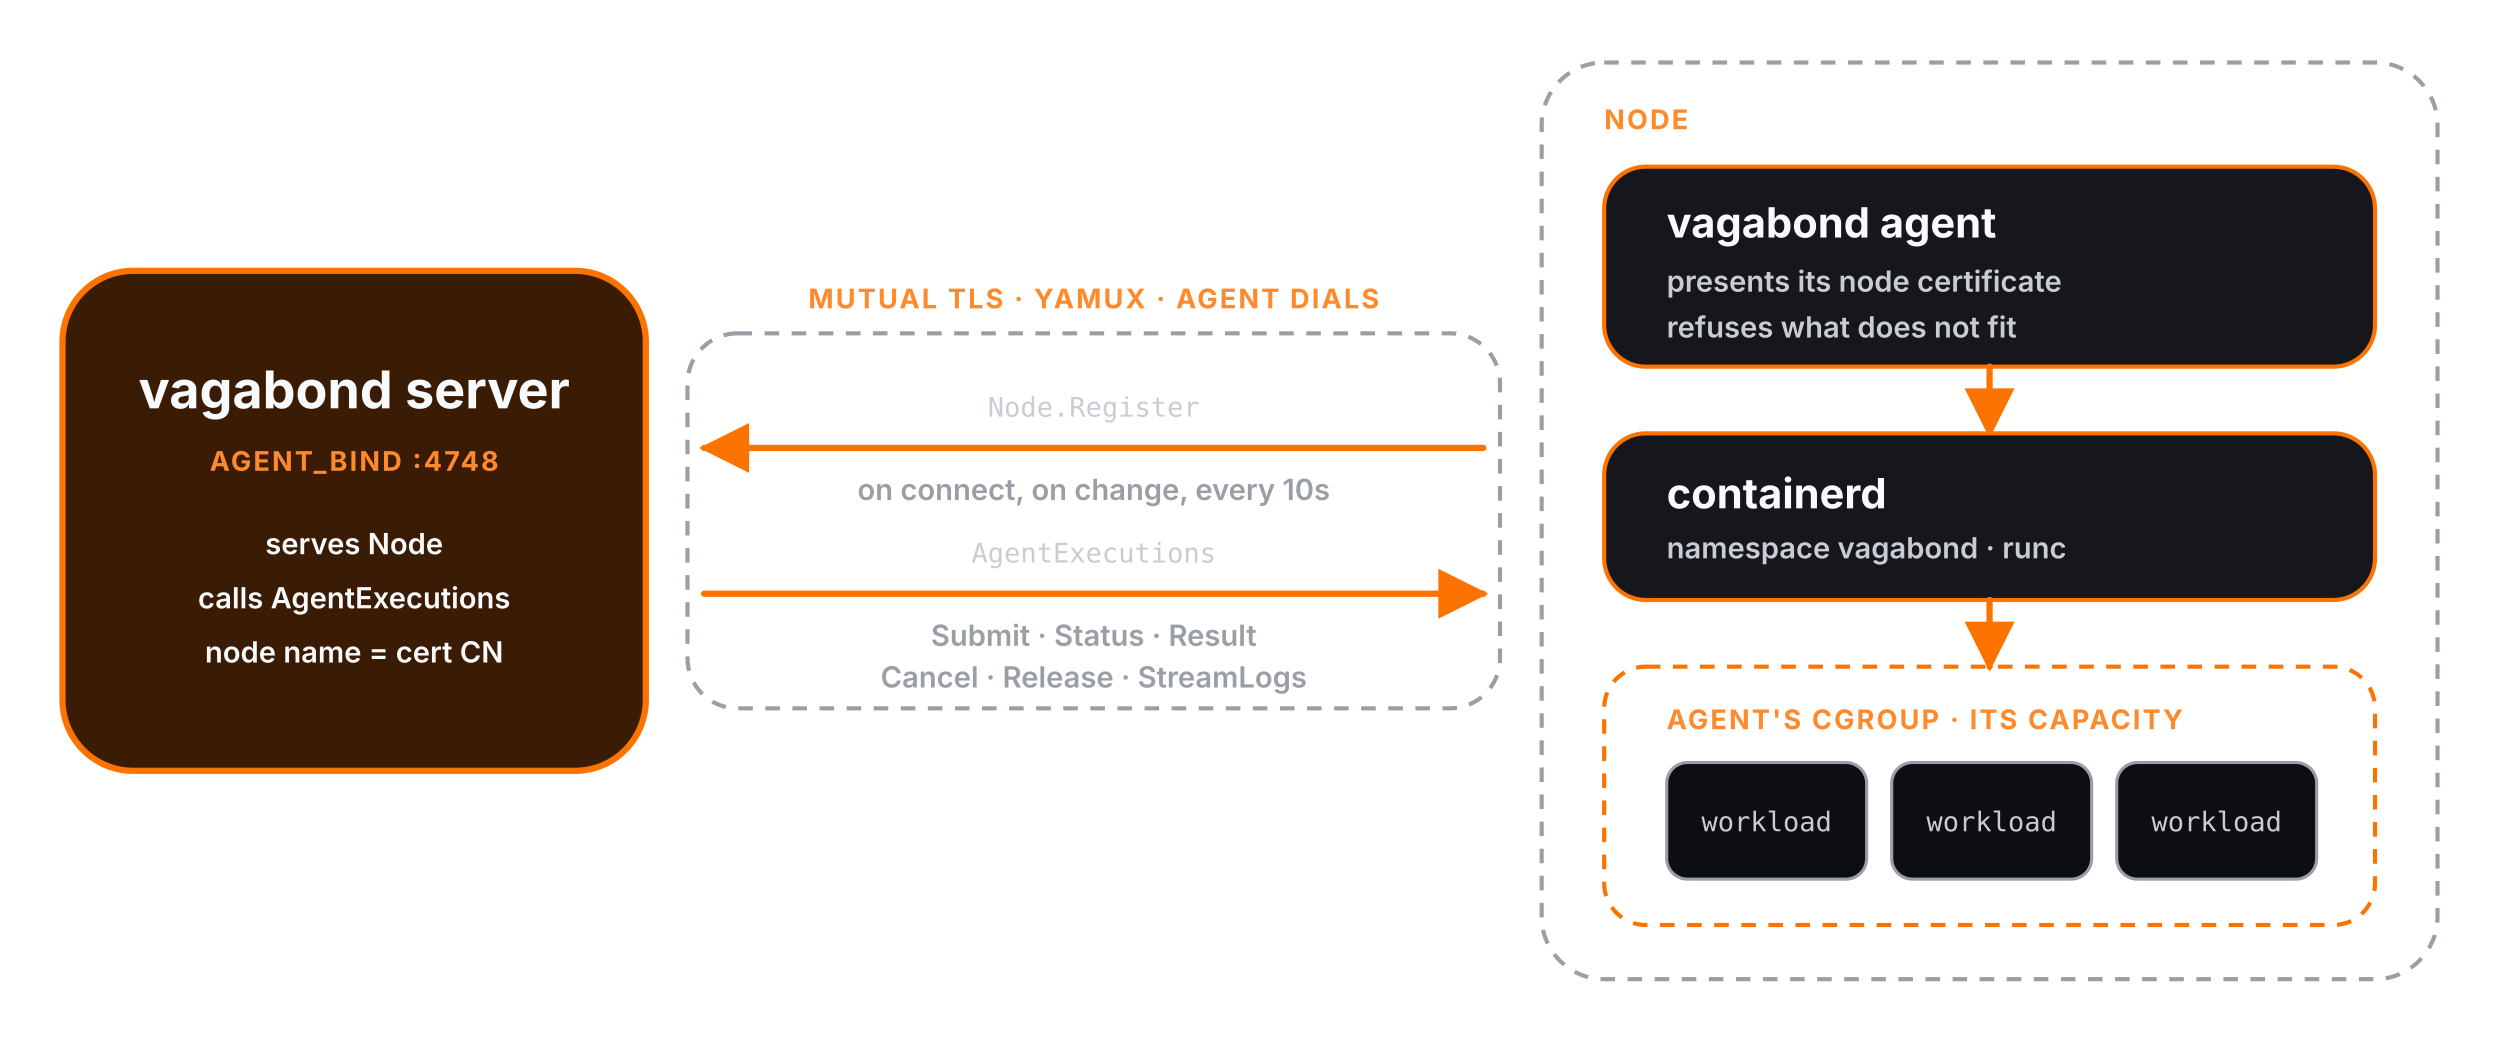
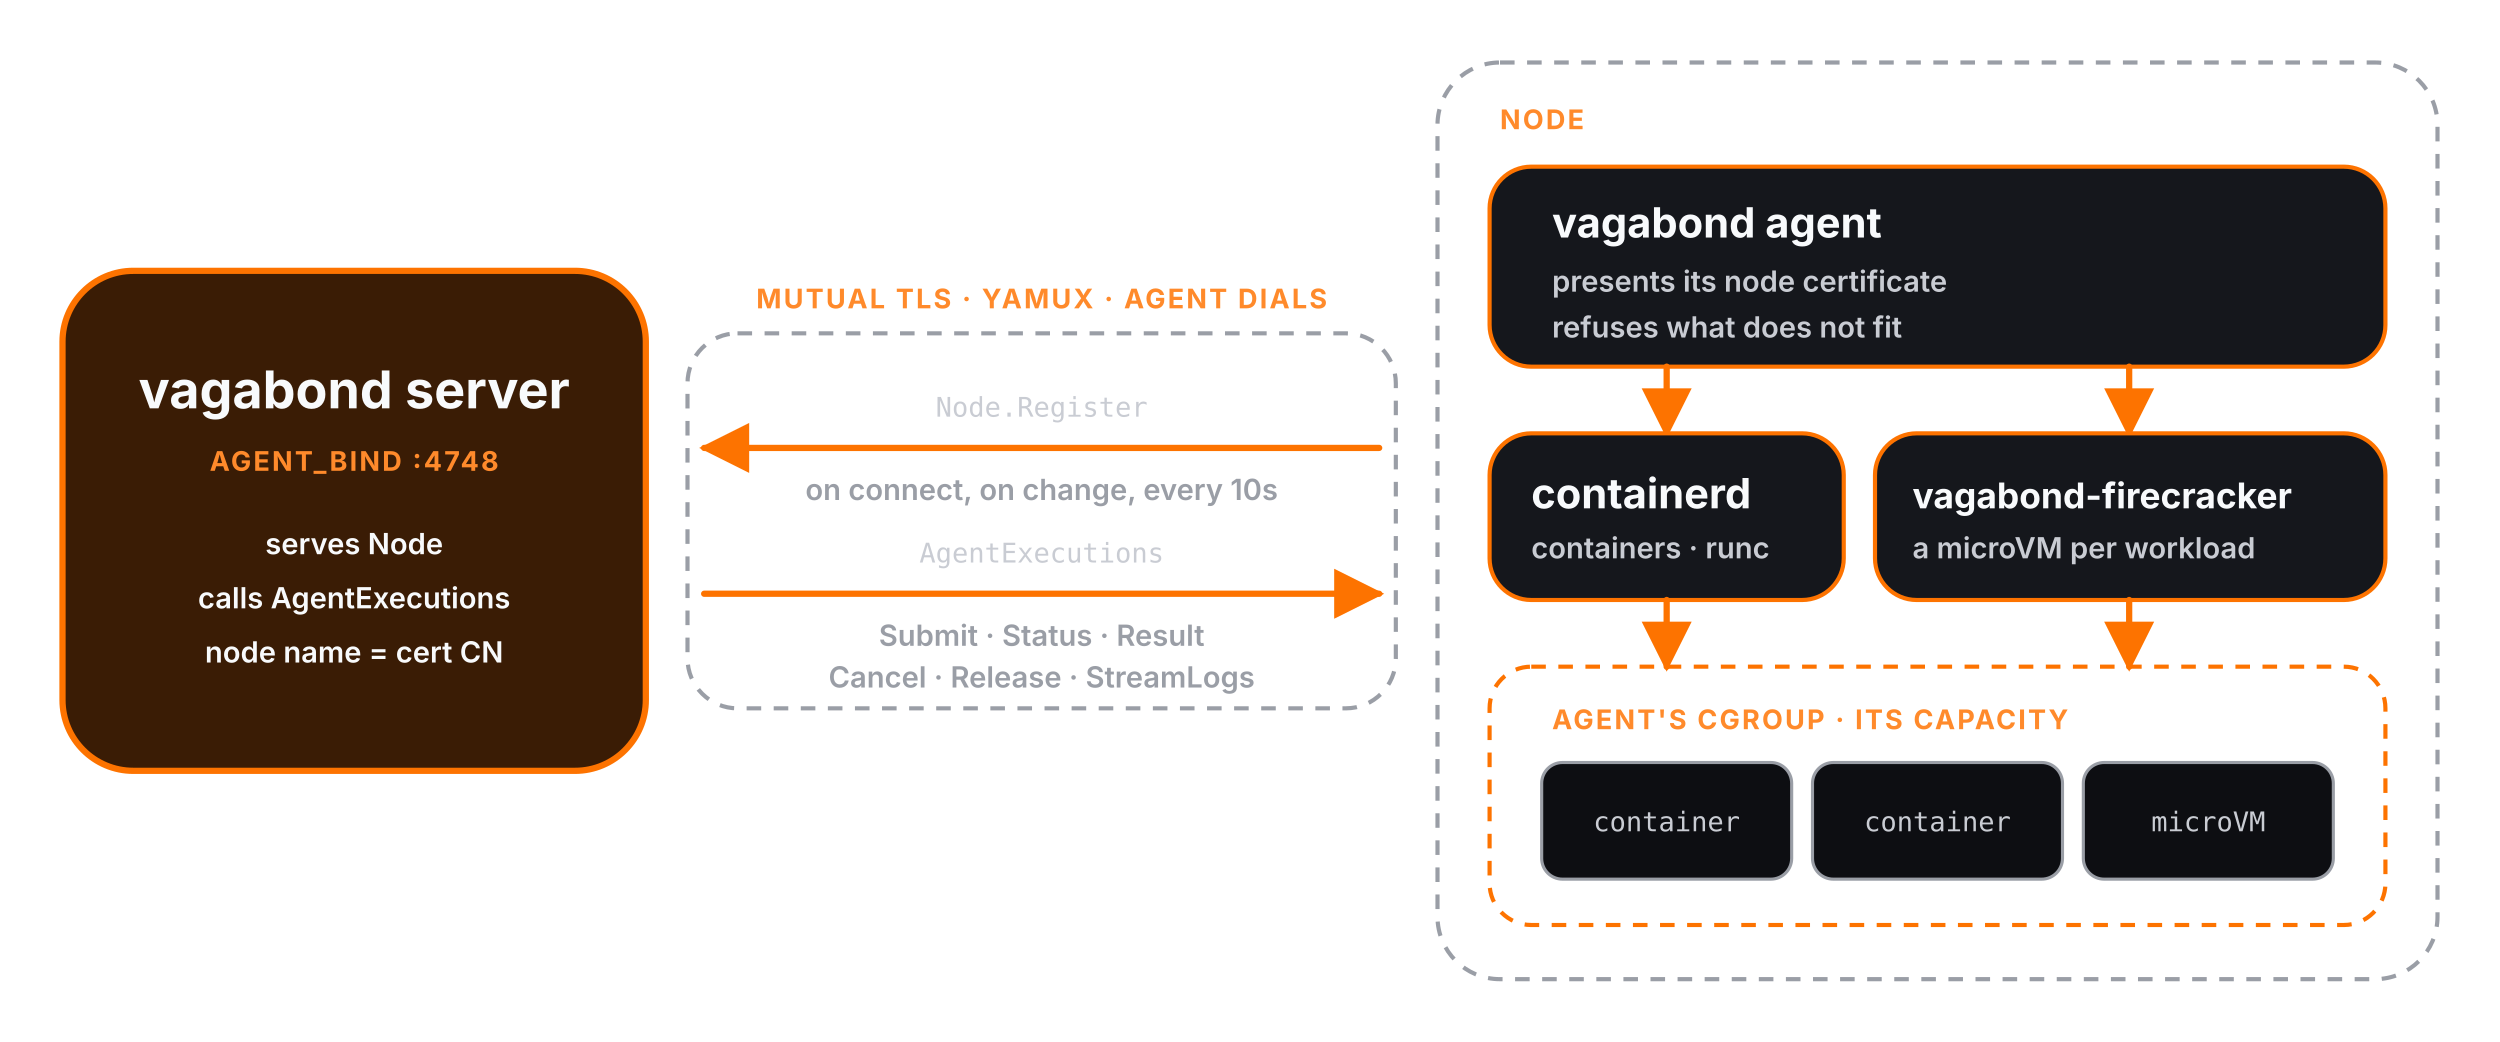
<svg xmlns="http://www.w3.org/2000/svg" viewBox="0 0 1200 500" role="img" aria-labelledby="title desc">
  <defs>
    <style>
      .t{font-family:Inter,ui-sans-serif,system-ui,-apple-system,"Segoe UI",sans-serif}.label{font-size:20px;font-weight:700;fill:#f8fafc}.small{font-size:14px;font-weight:600;fill:#c9ccd3}.mono{font-family:ui-monospace,"SF Mono",Menlo,Consolas,monospace;font-size:13px;fill:#c9ccd3}.micro{font-size:13px;font-weight:700;fill:#ff8a2b;letter-spacing:.08em}.line{fill:none;stroke:#fd7300;stroke-width:3;stroke-linecap:round;stroke-linejoin:round}.card{fill:#15171c;stroke:#fd7300;stroke-width:2}.core{fill:#3a1c05;stroke:#fd7300;stroke-width:3}.frame{fill:none;stroke:#9a9ea6;stroke-width:2;stroke-dasharray:7 6}.box{fill:#0d0e12;stroke:#9a9ea6;stroke-width:1.5}
    </style>
    <marker id="arrow" viewBox="0 0 10 10" refX="9" refY="5" markerWidth="8" markerHeight="8" orient="auto">
      <path d="M0 0l10 5-10 5z" fill="#fd7300" />
    </marker>
  </defs>
  <g class="t">
    <rect x="30" y="130" width="280" height="240" rx="34" class="core" />
    <text x="170" y="196" text-anchor="middle" class="label" style="font-size:25px">vagabond server</text>
    <text x="170" y="226" text-anchor="middle" class="micro">AGENT_BIND :4748</text>
    <g class="small" text-anchor="middle" style="fill:#f8fafc">
      <text x="170" y="266">serves Node</text>
      <text x="170" y="292">calls AgentExecutions</text>
      <text x="170" y="318">node name = cert CN</text>
    </g>
-     <rect x="330" y="160" width="390" height="180" rx="24" class="frame" />
-     <text x="525" y="148" text-anchor="middle" class="micro">MUTUAL TLS · YAMUX · AGENT DIALS</text>
-     <path class="line" marker-end="url(#arrow)" d="M712 215H338" />
-     <text x="525" y="200" text-anchor="middle" class="mono">Node.Register</text>
-     <text x="525" y="240" text-anchor="middle" class="small" style="fill:#9a9ea6">on connect, on change, every 10s</text>
-     <path class="line" marker-end="url(#arrow)" d="M338 285H712" />
-     <text x="525" y="270" text-anchor="middle" class="mono">AgentExecutions</text>
-     <text x="525" y="310" text-anchor="middle" class="small" style="fill:#9a9ea6">Submit · Status · Result</text>
-     <text x="525" y="330" text-anchor="middle" class="small" style="fill:#9a9ea6">Cancel · Release · StreamLogs</text>
-     <rect x="740" y="30" width="430" height="440" rx="30" class="frame" />
-     <text x="770" y="62" class="micro">NODE</text>
-     <rect x="770" y="80" width="370" height="96" rx="20" class="card" />
-     <text x="800" y="114" class="label">vagabond agent</text>
-     <text x="800" y="140" class="small">presents its node certificate</text>
-     <text x="800" y="162" class="small">refuses what does not fit</text>
-     <path class="line" marker-end="url(#arrow)" d="M955 176V208" />
-     <rect x="770" y="208" width="370" height="80" rx="20" class="card" />
-     <text x="800" y="244" class="label">containerd</text>
-     <text x="800" y="268" class="small">namespace vagabond · runc</text>
-     <path class="line" marker-end="url(#arrow)" d="M955 288V320" />
-     <rect x="770" y="320" width="370" height="124" rx="20" class="frame" style="stroke:#fd7300" />
-     <text x="800" y="350" class="micro">AGENT'S CGROUP · ITS CAPACITY</text>
-     <rect x="800" y="366" width="96" height="56" rx="10" class="box" />
-     <rect x="908" y="366" width="96" height="56" rx="10" class="box" />
-     <rect x="1016" y="366" width="96" height="56" rx="10" class="box" />
+     <rect x="330" y="160" width="340" height="180" rx="24" class="frame" />
+     <text x="500" y="148" text-anchor="middle" class="micro">MUTUAL TLS · YAMUX · AGENT DIALS</text>
+     <path class="line" marker-end="url(#arrow)" d="M662 215H338" />
+     <text x="500" y="200" text-anchor="middle" class="mono">Node.Register</text>
+     <text x="500" y="240" text-anchor="middle" class="small" style="fill:#9a9ea6">on connect, on change, every 10s</text>
+     <path class="line" marker-end="url(#arrow)" d="M338 285H662" />
+     <text x="500" y="270" text-anchor="middle" class="mono">AgentExecutions</text>
+     <text x="500" y="310" text-anchor="middle" class="small" style="fill:#9a9ea6">Submit · Status · Result</text>
+     <text x="500" y="330" text-anchor="middle" class="small" style="fill:#9a9ea6">Cancel · Release · StreamLogs</text>
+     <rect x="690" y="30" width="480" height="440" rx="30" class="frame" />
+     <text x="720" y="62" class="micro">NODE</text>
+     <rect x="715" y="80" width="430" height="96" rx="20" class="card" />
+     <text x="745" y="114" class="label">vagabond agent</text>
+     <text x="745" y="140" class="small">presents its node certificate</text>
+     <text x="745" y="162" class="small">refuses what does not fit</text>
+     <path class="line" marker-end="url(#arrow)" d="M800 176V208" />
+     <path class="line" marker-end="url(#arrow)" d="M1022 176V208" />
+     <rect x="715" y="208" width="170" height="80" rx="20" class="card" />
+     <text x="735" y="244" class="label">containerd</text>
+     <text x="735" y="268" class="small">containers · runc</text>
+     <rect x="900" y="208" width="245" height="80" rx="20" class="card" />
+     <text x="918" y="244" class="label" style="font-size:17px">vagabond-firecracker</text>
+     <text x="918" y="268" class="small">a microVM per workload</text>
+     <path class="line" marker-end="url(#arrow)" d="M800 288V320" />
+     <path class="line" marker-end="url(#arrow)" d="M1022 288V320" />
+     <rect x="715" y="320" width="430" height="124" rx="20" class="frame" style="stroke:#fd7300" />
+     <text x="745" y="350" class="micro">AGENT'S CGROUP · ITS CAPACITY</text>
+     <rect x="740" y="366" width="120" height="56" rx="10" class="box" />
+     <rect x="870" y="366" width="120" height="56" rx="10" class="box" />
+     <rect x="1000" y="366" width="120" height="56" rx="10" class="box" />
    <g class="mono" text-anchor="middle">
-       <text x="848" y="399">workload</text>
-       <text x="956" y="399">workload</text>
-       <text x="1064" y="399">workload</text>
+       <text x="800" y="399">container</text>
+       <text x="930" y="399">container</text>
+       <text x="1060" y="399">microVM</text>
    </g>
  </g>
</svg>
